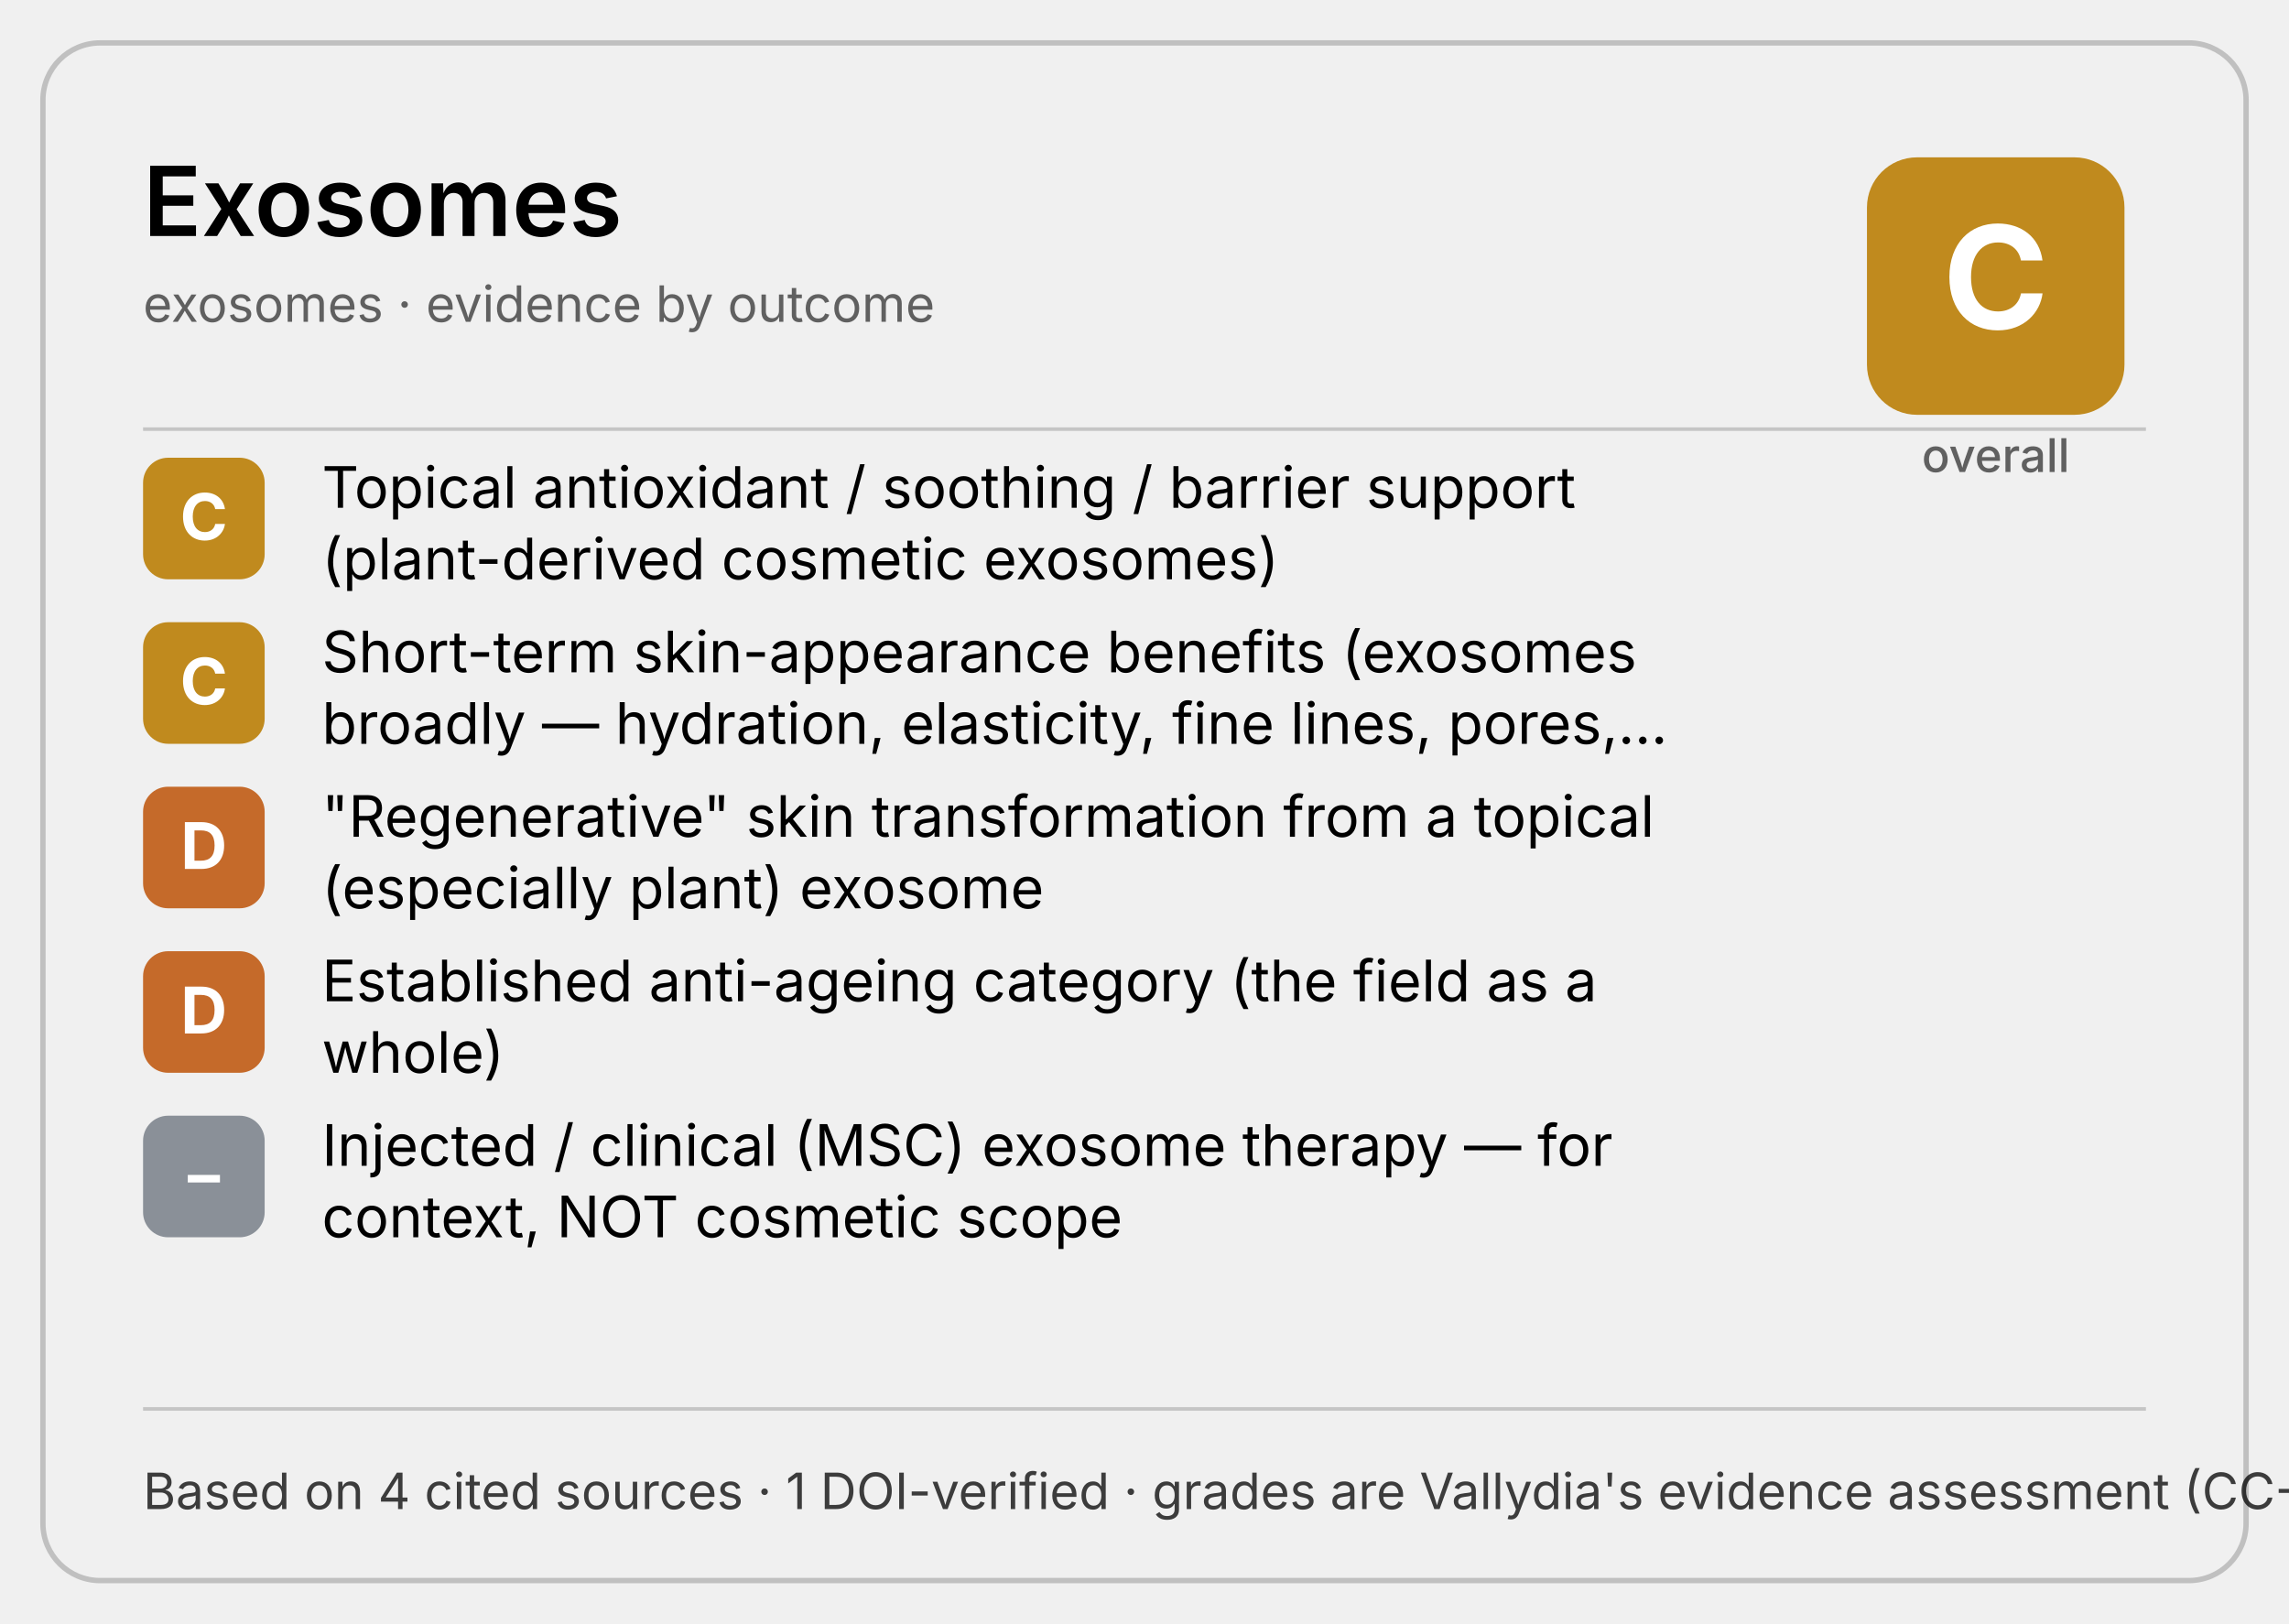
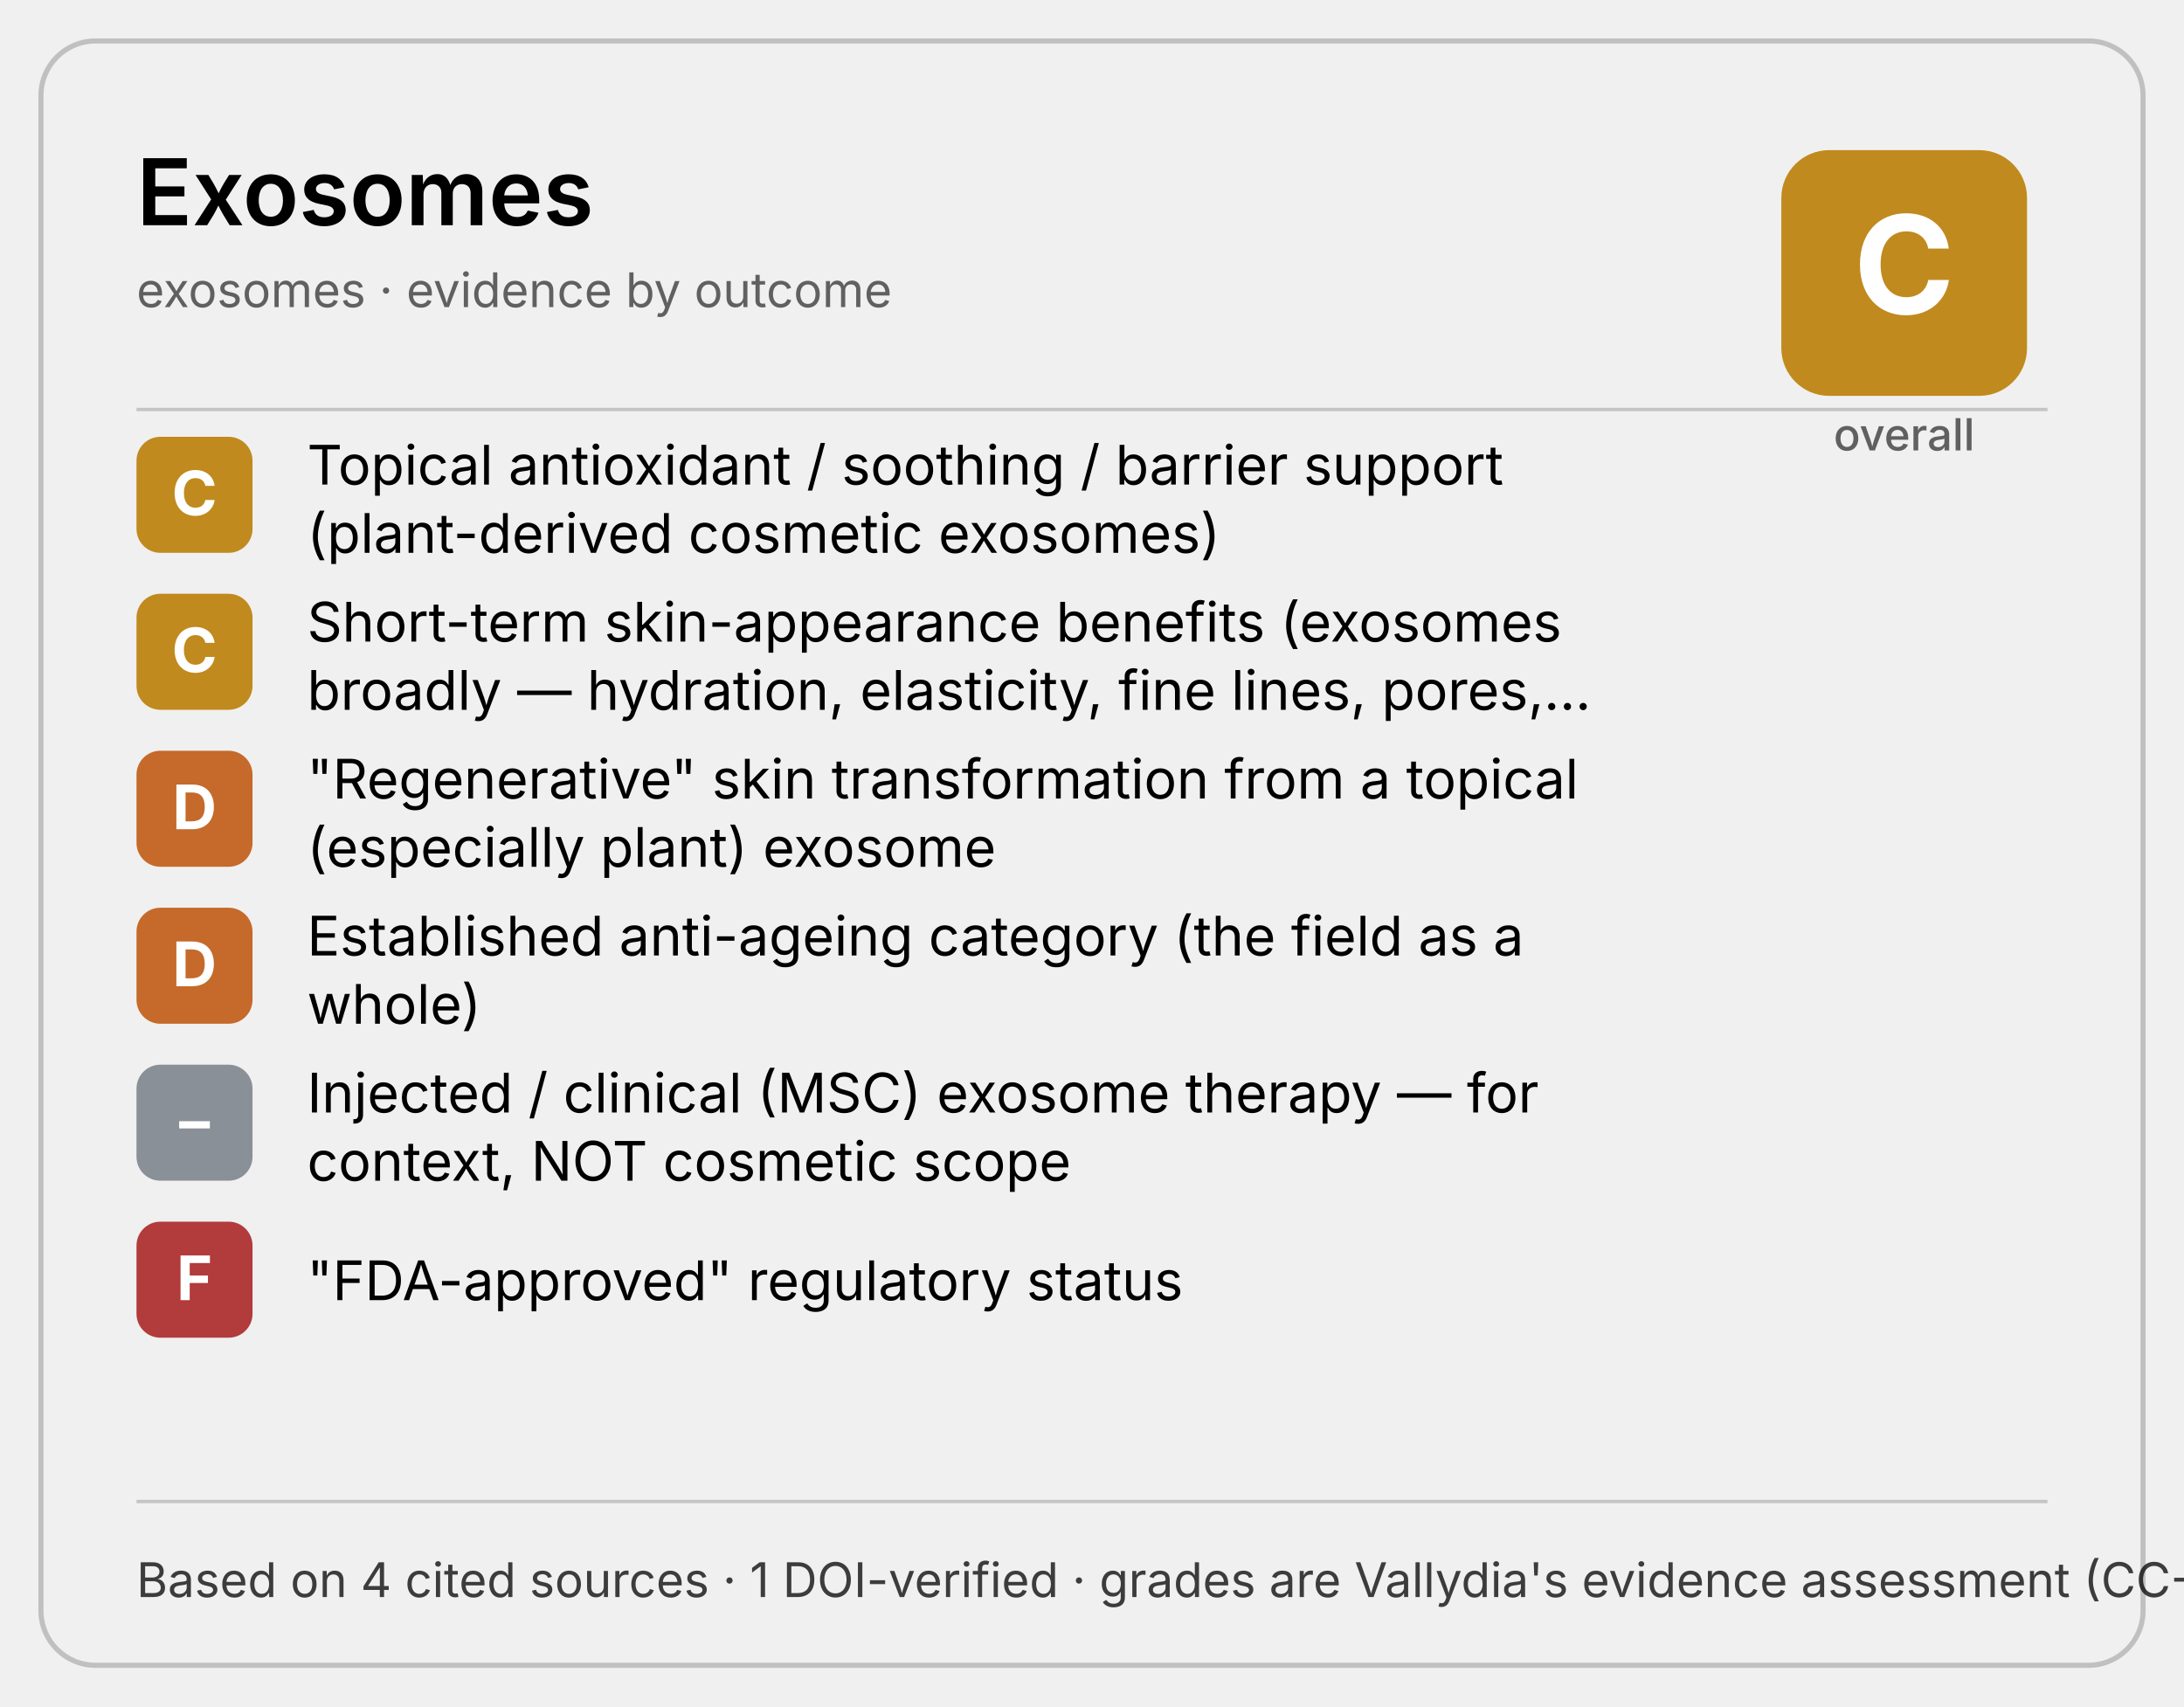
- <svg xmlns="http://www.w3.org/2000/svg" width="640" height="454" viewBox="0 0 640 454" role="img">
+ <svg xmlns="http://www.w3.org/2000/svg" width="640" height="500" viewBox="0 0 640 500" role="img">
  <style>
    .t { font: 600 27px system-ui, -apple-system, "Segoe UI", sans-serif; fill: currentColor; }
    .s { font: 400 14px system-ui, -apple-system, "Segoe UI", sans-serif; fill: currentColor; opacity:.6; }
    .out { font: 400 16px system-ui, -apple-system, "Segoe UI", sans-serif; fill: currentColor; }
    .chip { font: 700 18px system-ui, -apple-system, "Segoe UI", sans-serif; fill: #fff; }
    .obig { font: 700 40px system-ui, -apple-system, "Segoe UI", sans-serif; fill: #fff; }
    .olab { font: 500 13px system-ui, -apple-system, "Segoe UI", sans-serif; fill: currentColor; opacity:.6; }
    .f  { font: 400 14px system-ui, -apple-system, "Segoe UI", sans-serif; fill: currentColor; opacity:.75; }
    .b  { fill: none; stroke: currentColor; stroke-opacity:.2; stroke-width:1.5; }
  </style>
-   <rect class="b" x="12" y="12" width="616" height="430" rx="16" />
+   <rect class="b" x="12" y="12" width="616" height="476" rx="16" />
  <text x="40" y="66" class="t">Exosomes</text>
  <text x="40" y="90" class="s">exosomes · evidence by outcome</text>
  <rect x="522" y="44" width="72" height="72" rx="14" fill="#c08a1e" />
  <text x="558" y="92" text-anchor="middle" class="obig">C</text>
  <text x="558" y="132" text-anchor="middle" class="olab">overall</text>
  <line x1="40" y1="120" x2="600" y2="120" stroke="currentColor" stroke-opacity=".18" />
  <rect x="40" y="128" width="34" height="34" rx="7" fill="#c08a1e" />
  <text x="57" y="151" text-anchor="middle" class="chip">C</text>
  <text x="90" y="142" class="out">Topical antioxidant / soothing / barrier support</text>
  <text x="90" y="162" class="out">(plant-derived cosmetic exosomes)</text>
  <rect x="40" y="174" width="34" height="34" rx="7" fill="#c08a1e" />
  <text x="57" y="197" text-anchor="middle" class="chip">C</text>
  <text x="90" y="188" class="out">Short-term skin-appearance benefits (exosomes</text>
  <text x="90" y="208" class="out">broadly — hydration, elasticity, fine lines, pores,…</text>
  <rect x="40" y="220" width="34" height="34" rx="7" fill="#c56a2a" />
  <text x="57" y="243" text-anchor="middle" class="chip">D</text>
  <text x="90" y="234" class="out">"Regenerative" skin transformation from a topical</text>
  <text x="90" y="254" class="out">(especially plant) exosome</text>
  <rect x="40" y="266" width="34" height="34" rx="7" fill="#c56a2a" />
  <text x="57" y="289" text-anchor="middle" class="chip">D</text>
  <text x="90" y="280" class="out">Established anti-ageing category (the field as a</text>
  <text x="90" y="300" class="out">whole)</text>
  <rect x="40" y="312" width="34" height="34" rx="7" fill="#8a9098" />
  <text x="57" y="335" text-anchor="middle" class="chip">–</text>
  <text x="90" y="326" class="out">Injected / clinical (MSC) exosome therapy — for</text>
  <text x="90" y="346" class="out">context, NOT cosmetic scope</text>
-   <line x1="40" y1="394" x2="600" y2="394" stroke="currentColor" stroke-opacity=".18" />
-   <text x="40" y="422" class="f">Based on 4 cited sources · 1 DOI-verified · grades are Vallydia's evidence assessment (CC-BY-4.0)</text>
+   <rect x="40" y="358" width="34" height="34" rx="7" fill="#b23b3b" />
+   <text x="57" y="381" text-anchor="middle" class="chip">F</text>
+   <text x="90" y="381" class="out">"FDA-approved" regulatory status</text>
+   <line x1="40" y1="440" x2="600" y2="440" stroke="currentColor" stroke-opacity=".18" />
+   <text x="40" y="468" class="f">Based on 4 cited sources · 1 DOI-verified · grades are Vallydia's evidence assessment (CC-BY-4.0)</text>
</svg>
